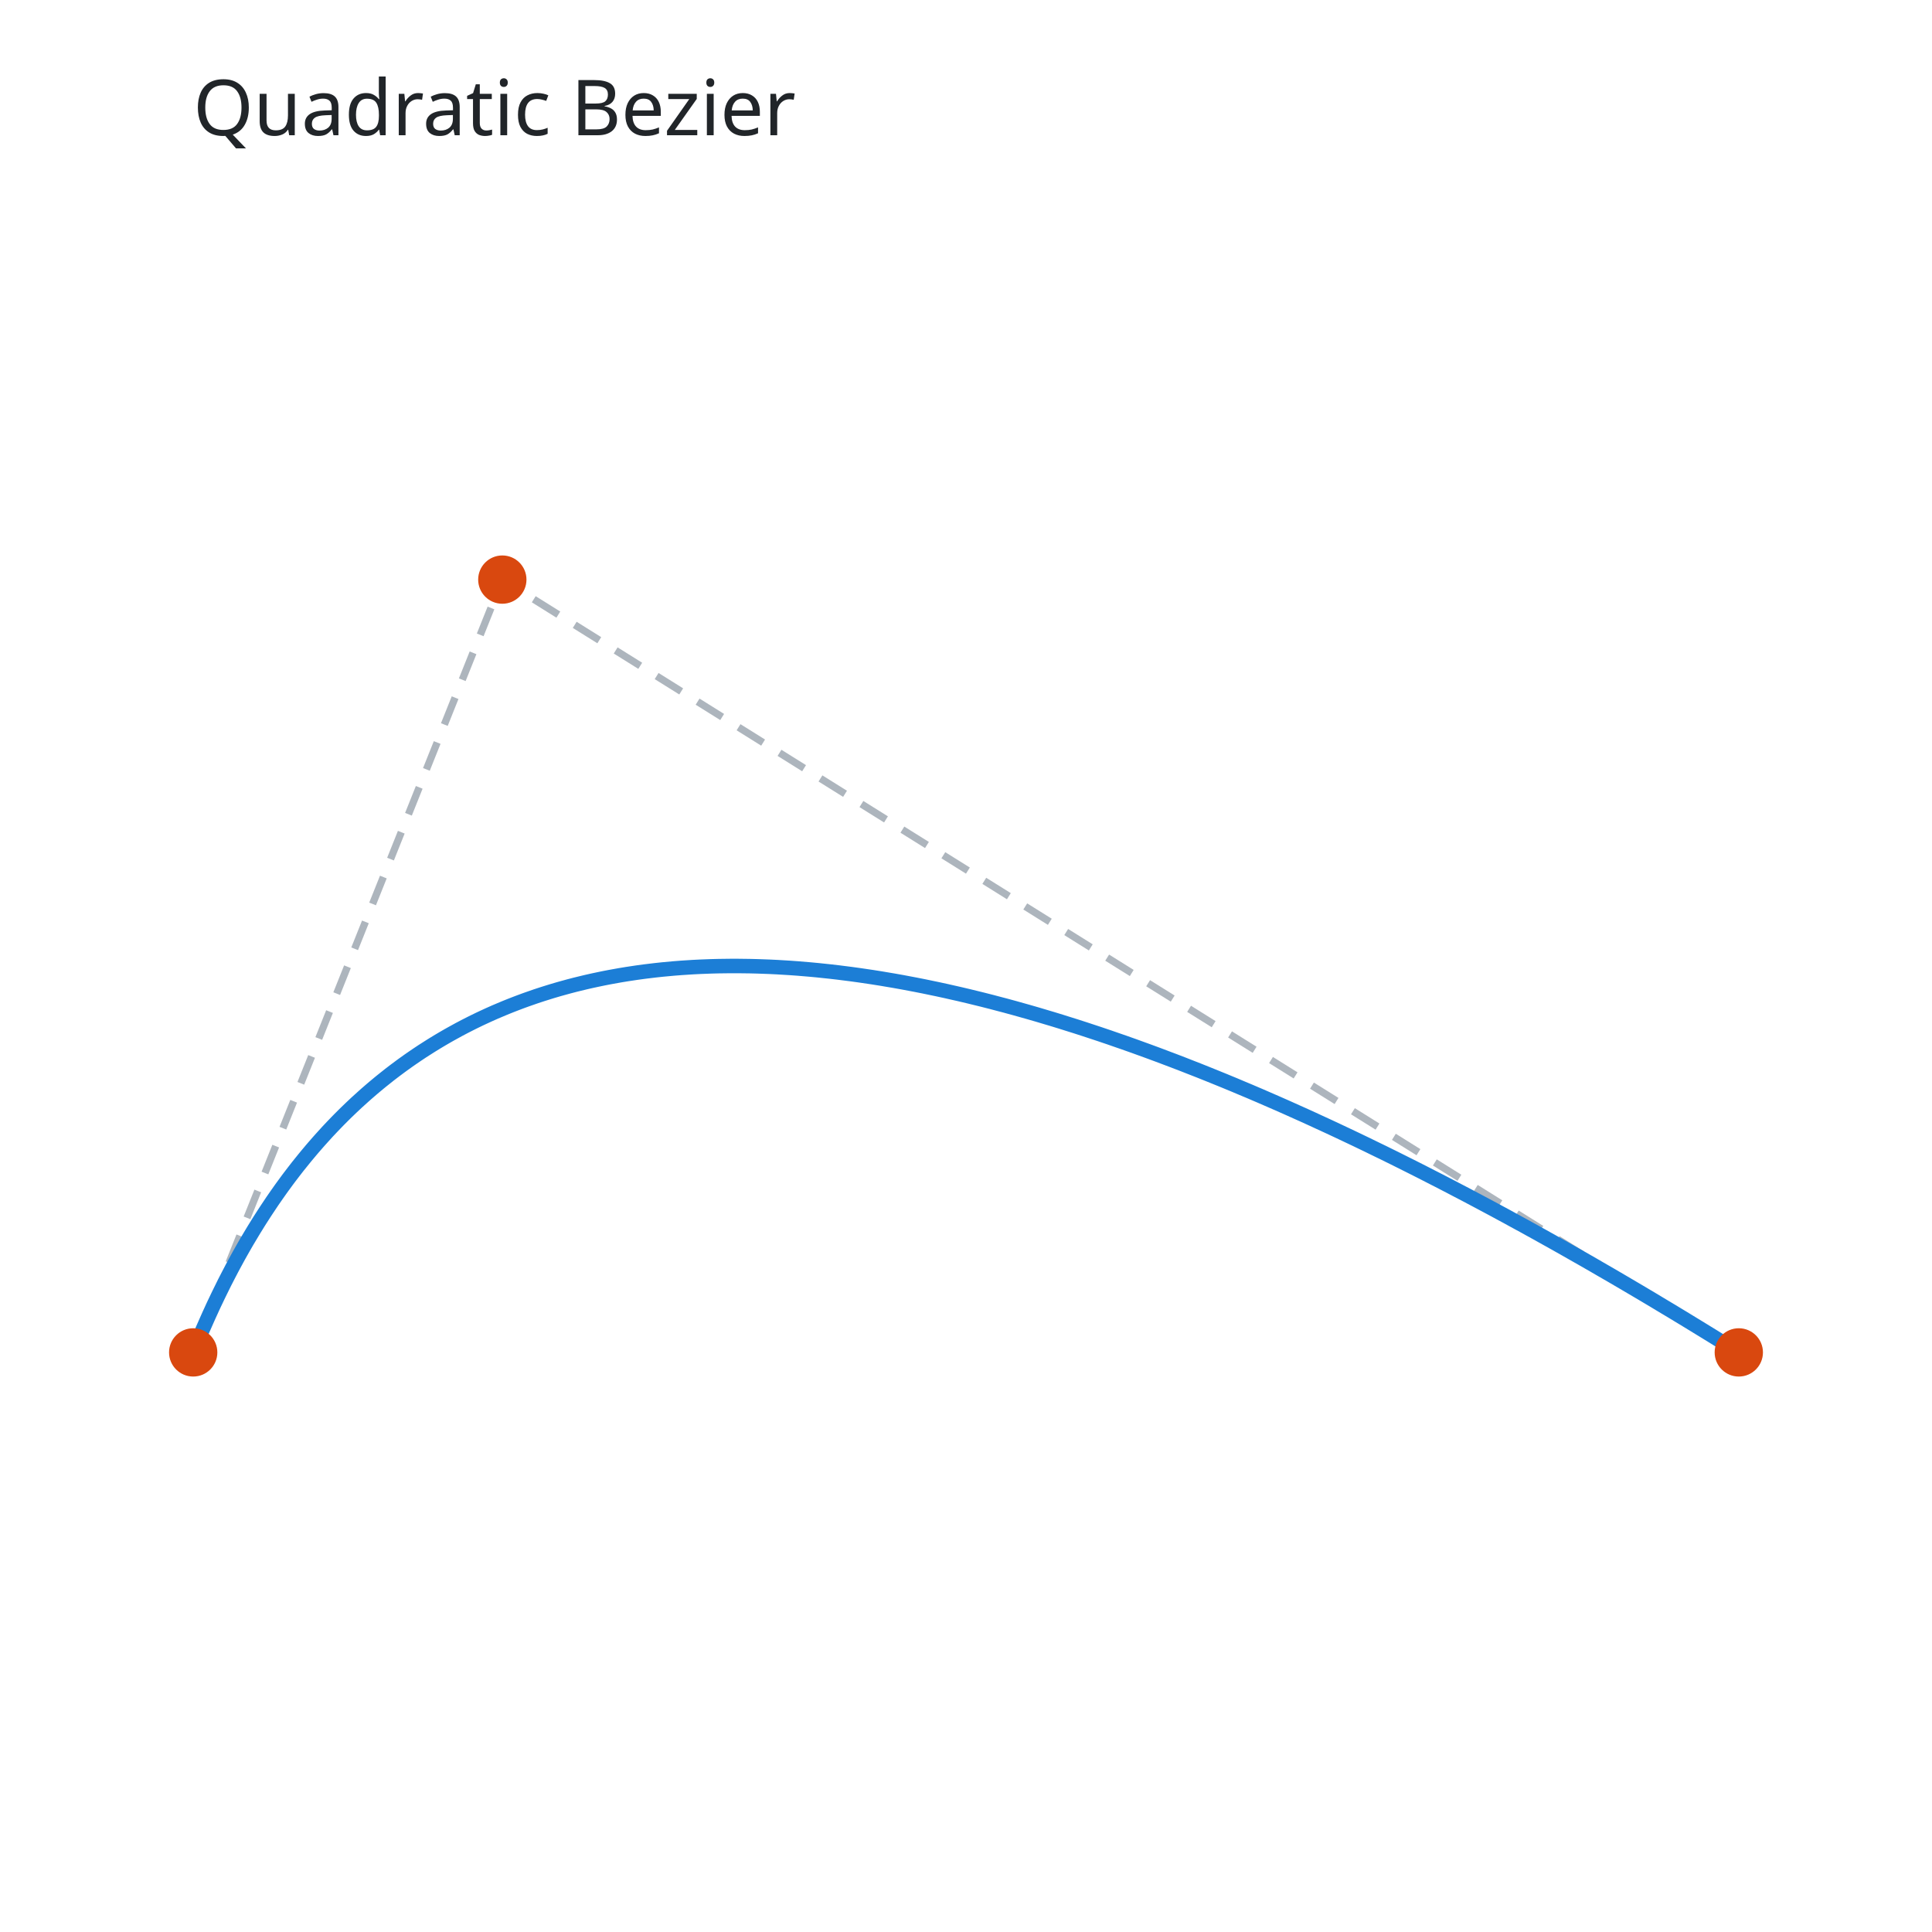
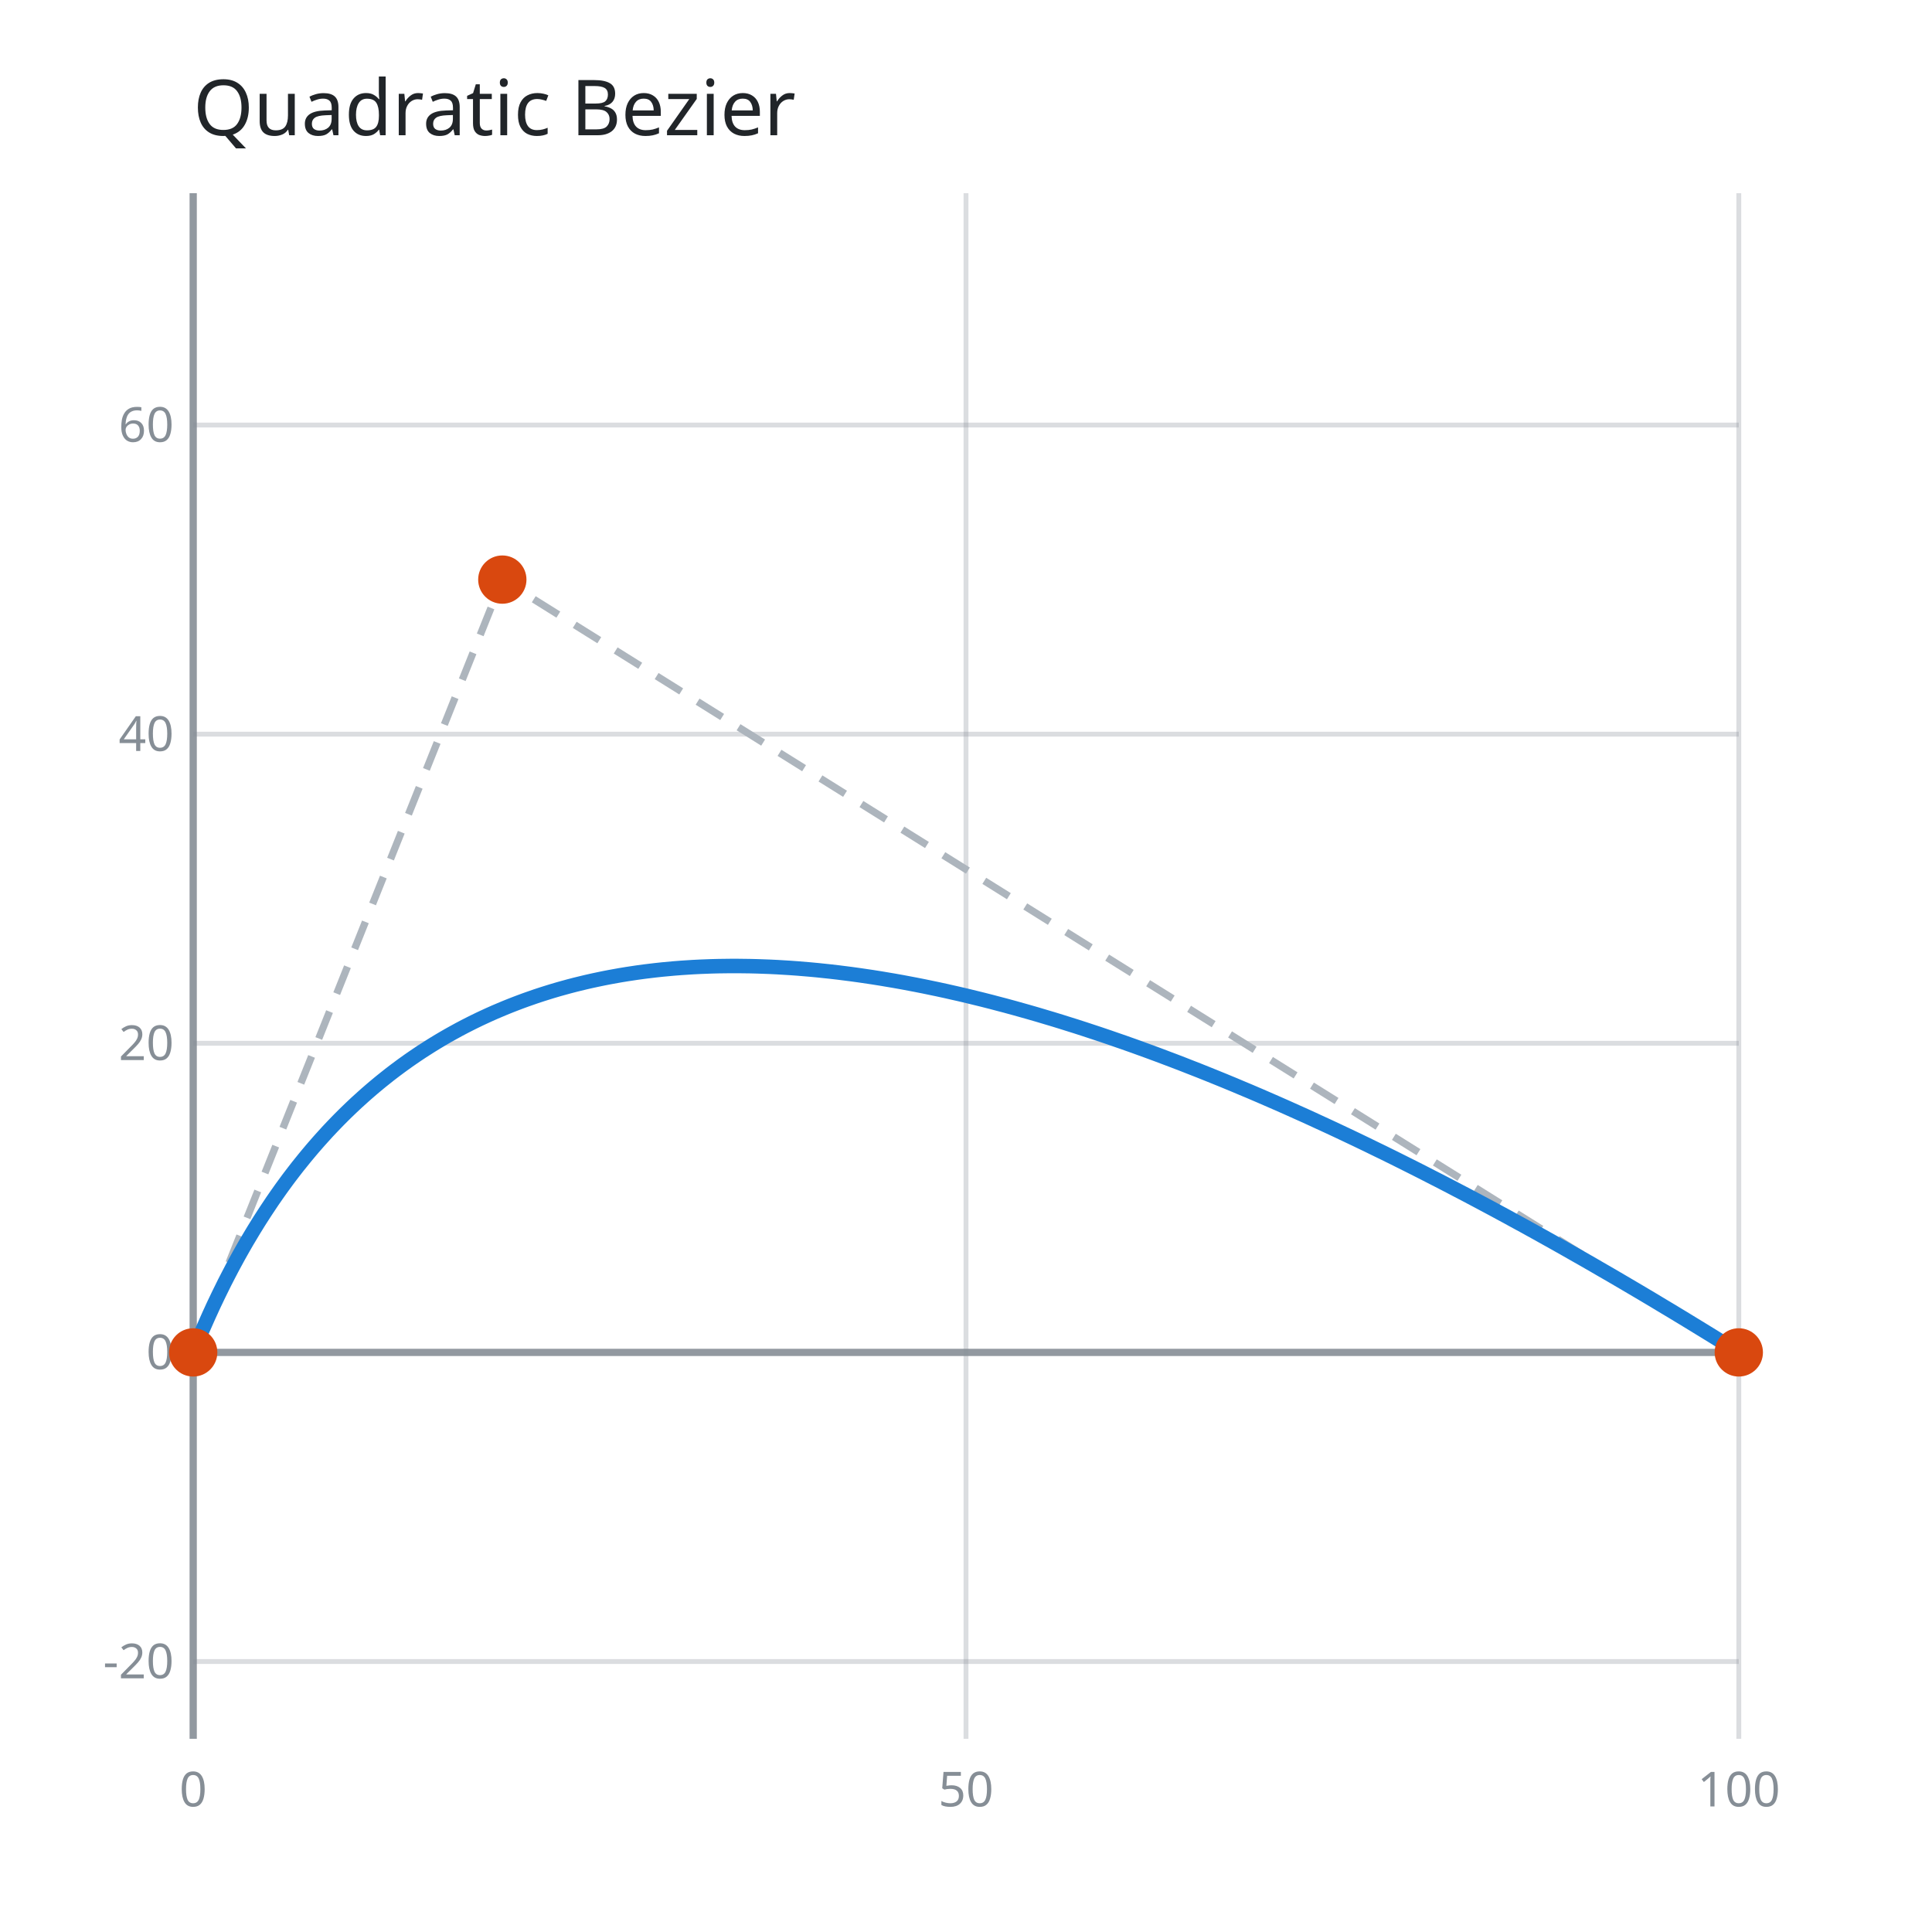
<svg xmlns="http://www.w3.org/2000/svg" width="400" height="400" viewBox="0 0 400 400">
  <rect width="100%" height="100%" fill="#ffffff" />
+   <line x1="40.00" y1="40.00" x2="40.00" y2="360.00" stroke="#868e96" stroke-width="1.5" stroke-opacity="0.9" />
+   <text x="40.00" y="374" text-anchor="middle" font-family="sans-serif" font-size="10" fill="#868e96">0</text>
+   <line x1="200.00" y1="40.00" x2="200.00" y2="360.00" stroke="#868e96" stroke-width="1" stroke-opacity="0.3" />
+   <text x="200.00" y="374" text-anchor="middle" font-family="sans-serif" font-size="10" fill="#868e96">50</text>
+   <line x1="360.00" y1="40.00" x2="360.00" y2="360.00" stroke="#868e96" stroke-width="1" stroke-opacity="0.3" />
+   <text x="360.00" y="374" text-anchor="middle" font-family="sans-serif" font-size="10" fill="#868e96">100</text>
+   <line x1="40.00" y1="344.00" x2="360.00" y2="344.00" stroke="#868e96" stroke-width="1" stroke-opacity="0.3" />
+   <text x="36" y="344.00" text-anchor="end" dominant-baseline="middle" font-family="sans-serif" font-size="10" fill="#868e96">-20</text>
+   <line x1="40.00" y1="280.00" x2="360.00" y2="280.00" stroke="#868e96" stroke-width="1.5" stroke-opacity="0.9" />
+   <text x="36" y="280.00" text-anchor="end" dominant-baseline="middle" font-family="sans-serif" font-size="10" fill="#868e96">0</text>
+   <line x1="40.00" y1="216.00" x2="360.00" y2="216.00" stroke="#868e96" stroke-width="1" stroke-opacity="0.3" />
+   <text x="36" y="216.00" text-anchor="end" dominant-baseline="middle" font-family="sans-serif" font-size="10" fill="#868e96">20</text>
+   <line x1="40.00" y1="152.00" x2="360.00" y2="152.00" stroke="#868e96" stroke-width="1" stroke-opacity="0.3" />
+   <text x="36" y="152.00" text-anchor="end" dominant-baseline="middle" font-family="sans-serif" font-size="10" fill="#868e96">40</text>
+   <line x1="40.00" y1="88.00" x2="360.00" y2="88.00" stroke="#868e96" stroke-width="1" stroke-opacity="0.3" />
+   <text x="36" y="88.00" text-anchor="end" dominant-baseline="middle" font-family="sans-serif" font-size="10" fill="#868e96">60</text>
  <polyline points="40.00,280.00 104.00,120.00 360.00,280.00" fill="none" stroke="#adb5bd" stroke-width="1.5" stroke-dasharray="6 4" />
  <polyline points="40.00,280.00 40.32,279.20 40.64,278.41 40.97,277.62 41.30,276.83 41.63,276.05 41.96,275.27 42.30,274.50 42.64,273.73 42.98,272.96 43.32,272.20 43.67,271.44 44.01,270.69 44.36,269.94 44.72,269.19 45.07,268.45 45.43,267.71 45.79,266.98 46.15,266.25 46.51,265.52 46.88,264.80 47.25,264.08 47.62,263.37 47.99,262.66 48.37,261.95 48.75,261.25 49.13,260.55 49.51,259.86 49.90,259.17 50.29,258.48 50.68,257.80 51.07,257.12 51.47,256.45 51.87,255.78 52.27,255.11 52.67,254.45 53.08,253.79 53.48,253.14 53.89,252.49 54.31,251.84 54.72,251.20 55.14,250.56 55.56,249.93 55.98,249.30 56.40,248.67 56.83,248.05 57.26,247.43 57.69,246.82 58.12,246.21 58.56,245.60 59.00,245.00 59.44,244.40 59.88,243.81 60.33,243.22 60.78,242.63 61.23,242.05 61.68,241.47 62.14,240.90 62.60,240.33 63.06,239.76 63.52,239.20 63.99,238.64 64.45,238.09 64.92,237.54 65.40,236.99 65.87,236.45 66.35,235.91 66.83,235.38 67.31,234.85 67.79,234.32 68.28,233.80 68.77,233.28 69.26,232.77 69.75,232.26 70.25,231.75 70.75,231.25 71.25,230.75 71.75,230.26 72.26,229.77 72.77,229.28 73.28,228.80 73.79,228.32 74.31,227.85 74.83,227.38 75.35,226.91 75.87,226.45 76.40,225.99 76.92,225.54 77.45,225.09 77.99,224.64 78.52,224.20 79.06,223.76 79.60,223.33 80.14,222.90 80.68,222.47 81.23,222.05 81.78,221.63 82.33,221.22 82.88,220.81 83.44,220.40 84.00,220.00 84.56,219.60 85.12,219.21 85.69,218.82 86.26,218.43 86.83,218.05 87.40,217.67 87.98,217.30 88.56,216.93 89.14,216.56 89.72,216.20 90.31,215.84 90.89,215.49 91.48,215.14 92.08,214.79 92.67,214.45 93.27,214.11 93.87,213.78 94.47,213.45 95.07,213.12 95.68,212.80 96.29,212.48 96.90,212.17 97.51,211.86 98.13,211.55 98.75,211.25 99.37,210.95 99.99,210.66 100.62,210.37 101.25,210.08 101.88,209.80 102.51,209.52 103.15,209.25 103.79,208.98 104.43,208.71 105.07,208.45 105.72,208.19 106.36,207.94 107.01,207.69 107.67,207.44 108.32,207.20 108.98,206.96 109.64,206.73 110.30,206.50 110.96,206.27 111.63,206.05 112.30,205.83 112.97,205.62 113.64,205.41 114.32,205.20 115.00,205.00 115.68,204.80 116.36,204.61 117.05,204.42 117.74,204.23 118.43,204.05 119.12,203.87 119.82,203.70 120.52,203.53 121.22,203.36 121.92,203.20 122.63,203.04 123.33,202.89 124.04,202.74 124.76,202.59 125.47,202.45 126.19,202.31 126.91,202.18 127.63,202.05 128.35,201.92 129.08,201.80 129.81,201.68 130.54,201.57 131.27,201.46 132.01,201.35 132.75,201.25 133.49,201.15 134.23,201.06 134.98,200.97 135.73,200.88 136.48,200.80 137.23,200.72 137.99,200.65 138.75,200.58 139.51,200.51 140.27,200.45 141.04,200.39 141.80,200.34 142.57,200.29 143.35,200.24 144.12,200.20 144.90,200.16 145.68,200.13 146.46,200.10 147.24,200.07 148.03,200.05 148.82,200.03 149.61,200.02 150.40,200.01 151.20,200.00 152.00,200.00 152.80,200.00 153.60,200.01 154.41,200.02 155.22,200.03 156.03,200.05 156.84,200.07 157.66,200.10 158.48,200.13 159.30,200.16 160.12,200.20 160.95,200.24 161.77,200.29 162.60,200.34 163.44,200.39 164.27,200.45 165.11,200.51 165.95,200.58 166.79,200.65 167.63,200.72 168.48,200.80 169.33,200.88 170.18,200.97 171.03,201.06 171.89,201.15 172.75,201.25 173.61,201.35 174.47,201.46 175.34,201.57 176.21,201.68 177.08,201.80 177.95,201.92 178.83,202.05 179.71,202.18 180.59,202.31 181.47,202.45 182.36,202.59 183.24,202.74 184.13,202.89 185.03,203.04 185.92,203.20 186.82,203.36 187.72,203.53 188.62,203.70 189.52,203.87 190.43,204.05 191.34,204.23 192.25,204.42 193.16,204.61 194.08,204.80 195.00,205.00 195.92,205.20 196.84,205.41 197.77,205.62 198.70,205.83 199.63,206.05 200.56,206.27 201.50,206.50 202.44,206.73 203.38,206.96 204.32,207.20 205.27,207.44 206.21,207.69 207.16,207.94 208.12,208.19 209.07,208.45 210.03,208.71 210.99,208.98 211.95,209.25 212.91,209.52 213.88,209.80 214.85,210.08 215.82,210.37 216.79,210.66 217.77,210.95 218.75,211.25 219.73,211.55 220.71,211.86 221.70,212.17 222.69,212.48 223.68,212.80 224.67,213.12 225.67,213.45 226.67,213.78 227.67,214.11 228.67,214.45 229.68,214.79 230.68,215.14 231.69,215.49 232.71,215.84 233.72,216.20 234.74,216.56 235.76,216.93 236.78,217.30 237.80,217.67 238.83,218.05 239.86,218.43 240.89,218.82 241.92,219.21 242.96,219.60 244.00,220.00 245.04,220.40 246.08,220.81 247.13,221.22 248.18,221.63 249.23,222.05 250.28,222.47 251.34,222.90 252.40,223.33 253.46,223.76 254.52,224.20 255.59,224.64 256.65,225.09 257.72,225.54 258.80,225.99 259.87,226.45 260.95,226.91 262.03,227.38 263.11,227.85 264.19,228.32 265.28,228.80 266.37,229.28 267.46,229.77 268.55,230.26 269.65,230.75 270.75,231.25 271.85,231.75 272.95,232.26 274.06,232.77 275.17,233.28 276.28,233.80 277.39,234.32 278.51,234.85 279.63,235.38 280.75,235.91 281.87,236.45 283.00,236.99 284.12,237.54 285.25,238.09 286.39,238.64 287.52,239.20 288.66,239.76 289.80,240.33 290.94,240.90 292.08,241.47 293.23,242.05 294.38,242.63 295.53,243.22 296.68,243.81 297.84,244.40 299.00,245.00 300.16,245.60 301.32,246.21 302.49,246.82 303.66,247.43 304.83,248.05 306.00,248.67 307.18,249.30 308.36,249.93 309.54,250.56 310.72,251.20 311.91,251.84 313.09,252.49 314.28,253.14 315.48,253.79 316.67,254.45 317.87,255.11 319.07,255.78 320.27,256.45 321.47,257.12 322.68,257.80 323.89,258.48 325.10,259.17 326.31,259.86 327.53,260.55 328.75,261.25 329.97,261.95 331.19,262.66 332.42,263.37 333.65,264.08 334.88,264.80 336.11,265.52 337.35,266.25 338.59,266.98 339.83,267.71 341.07,268.45 342.32,269.19 343.56,269.94 344.81,270.69 346.07,271.44 347.32,272.20 348.58,272.96 349.84,273.73 351.10,274.50 352.36,275.27 353.63,276.05 354.90,276.83 356.17,277.62 357.44,278.41 358.72,279.20 360.00,280.00" fill="none" stroke="#1c7ed6" stroke-width="3" stroke-linejoin="round" stroke-linecap="round" />
  <circle cx="40.00" cy="280.00" r="5" fill="#d9480f" />
  <circle cx="104.00" cy="120.00" r="5" fill="#d9480f" />
  <circle cx="360.00" cy="280.00" r="5" fill="#d9480f" />
  <text x="40" y="28" font-family="sans-serif" font-size="16" fill="#212529">Quadratic Bezier</text>
</svg>
